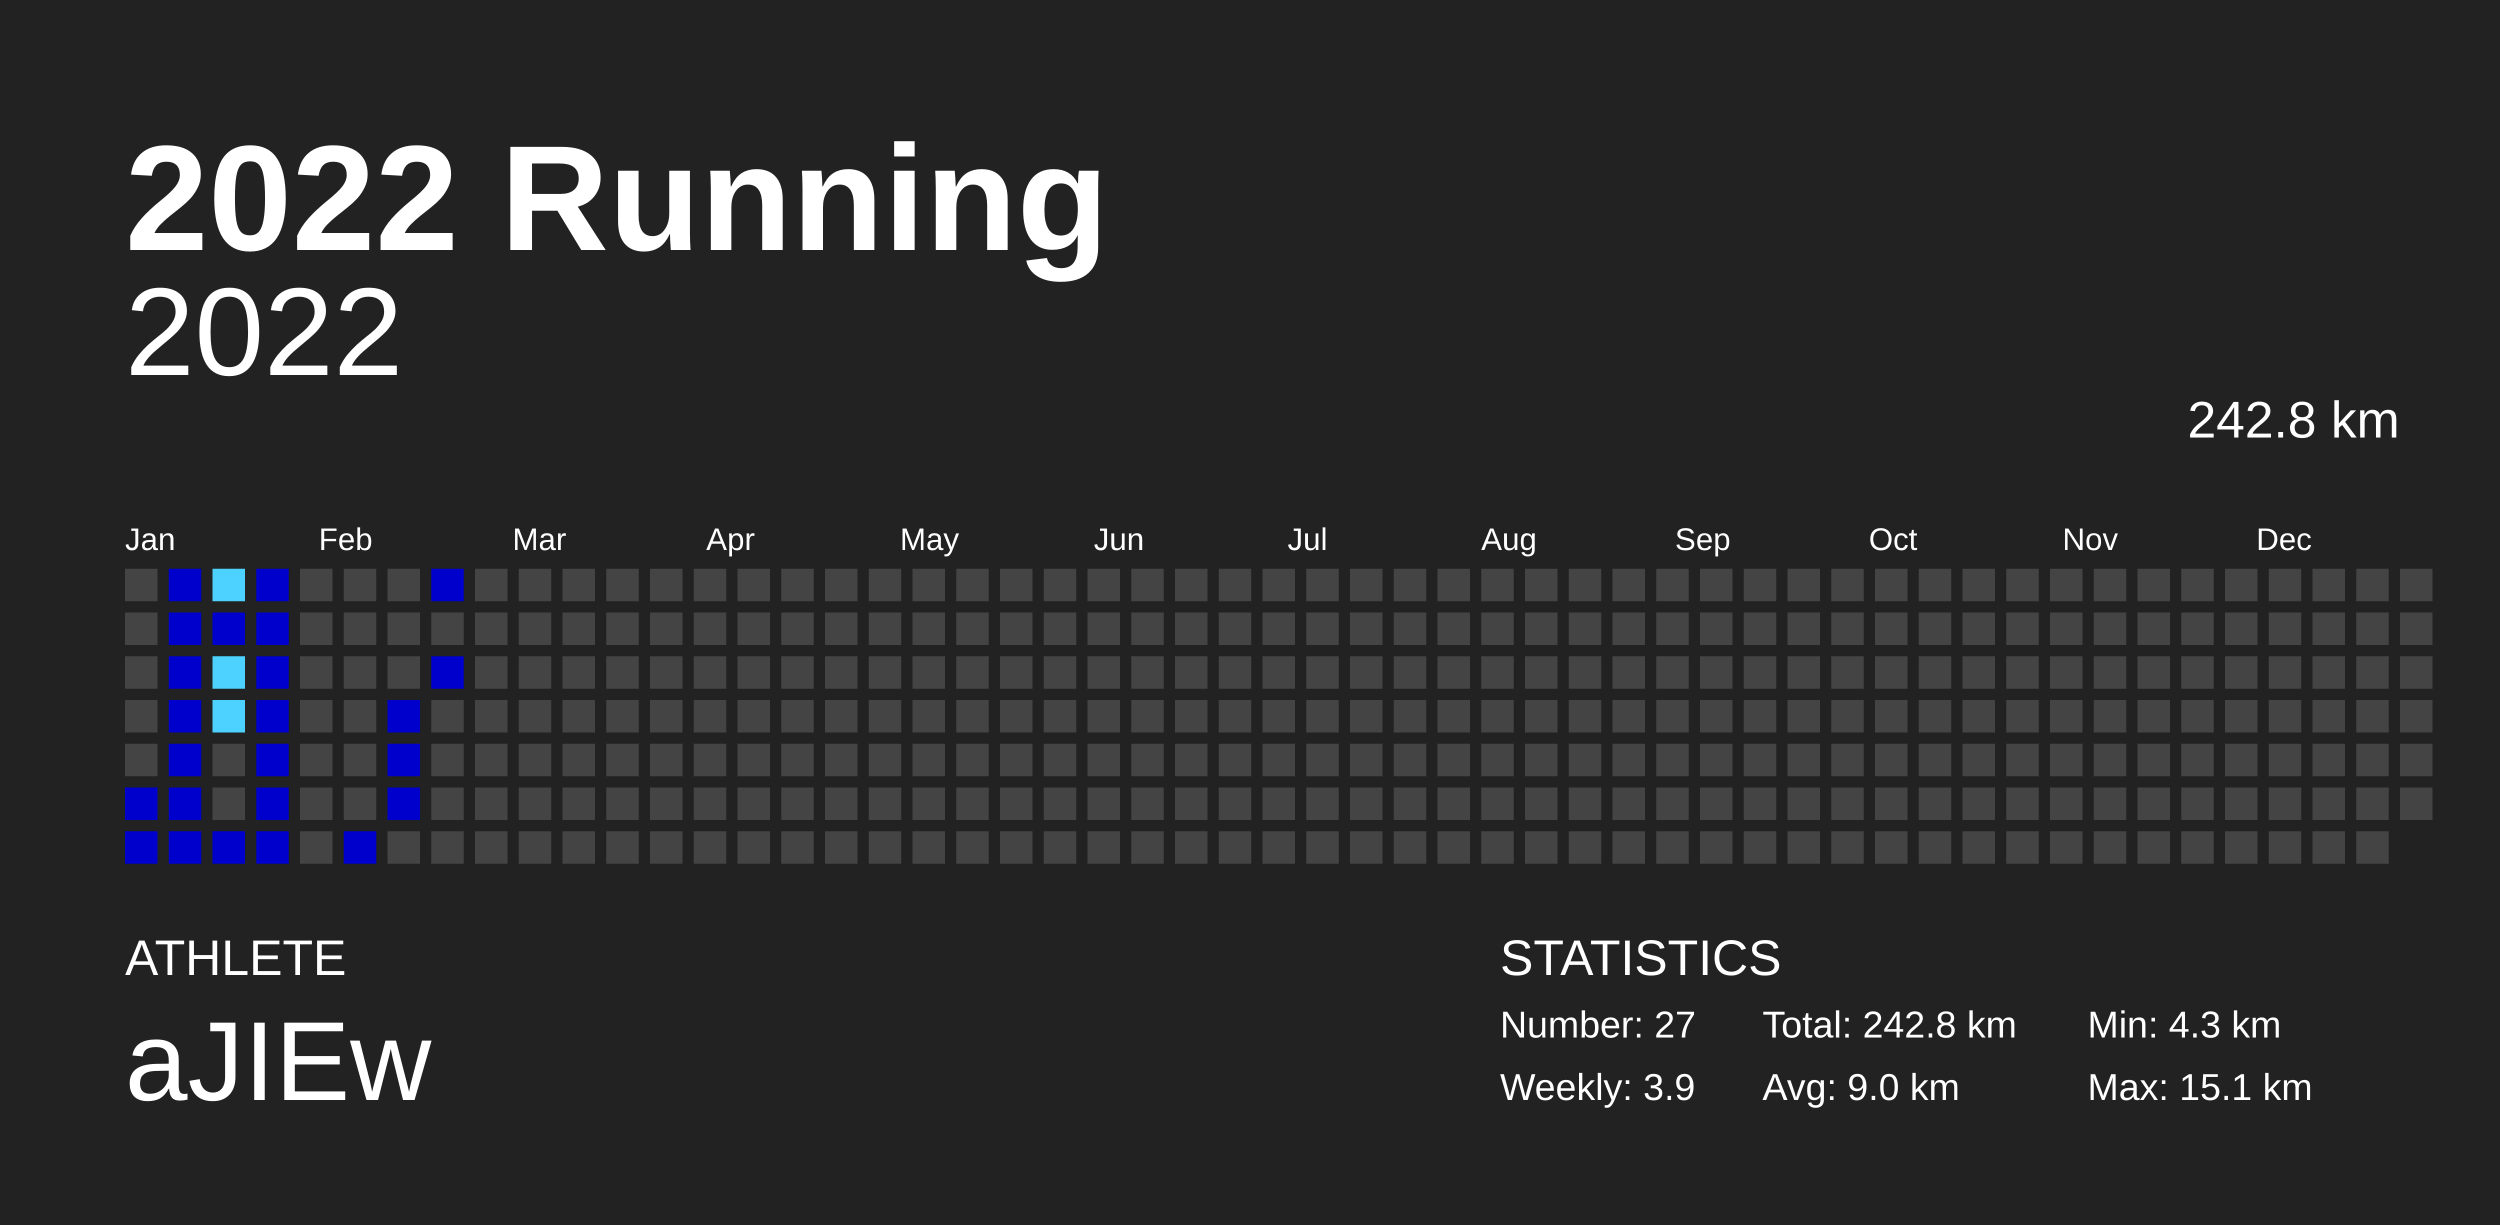
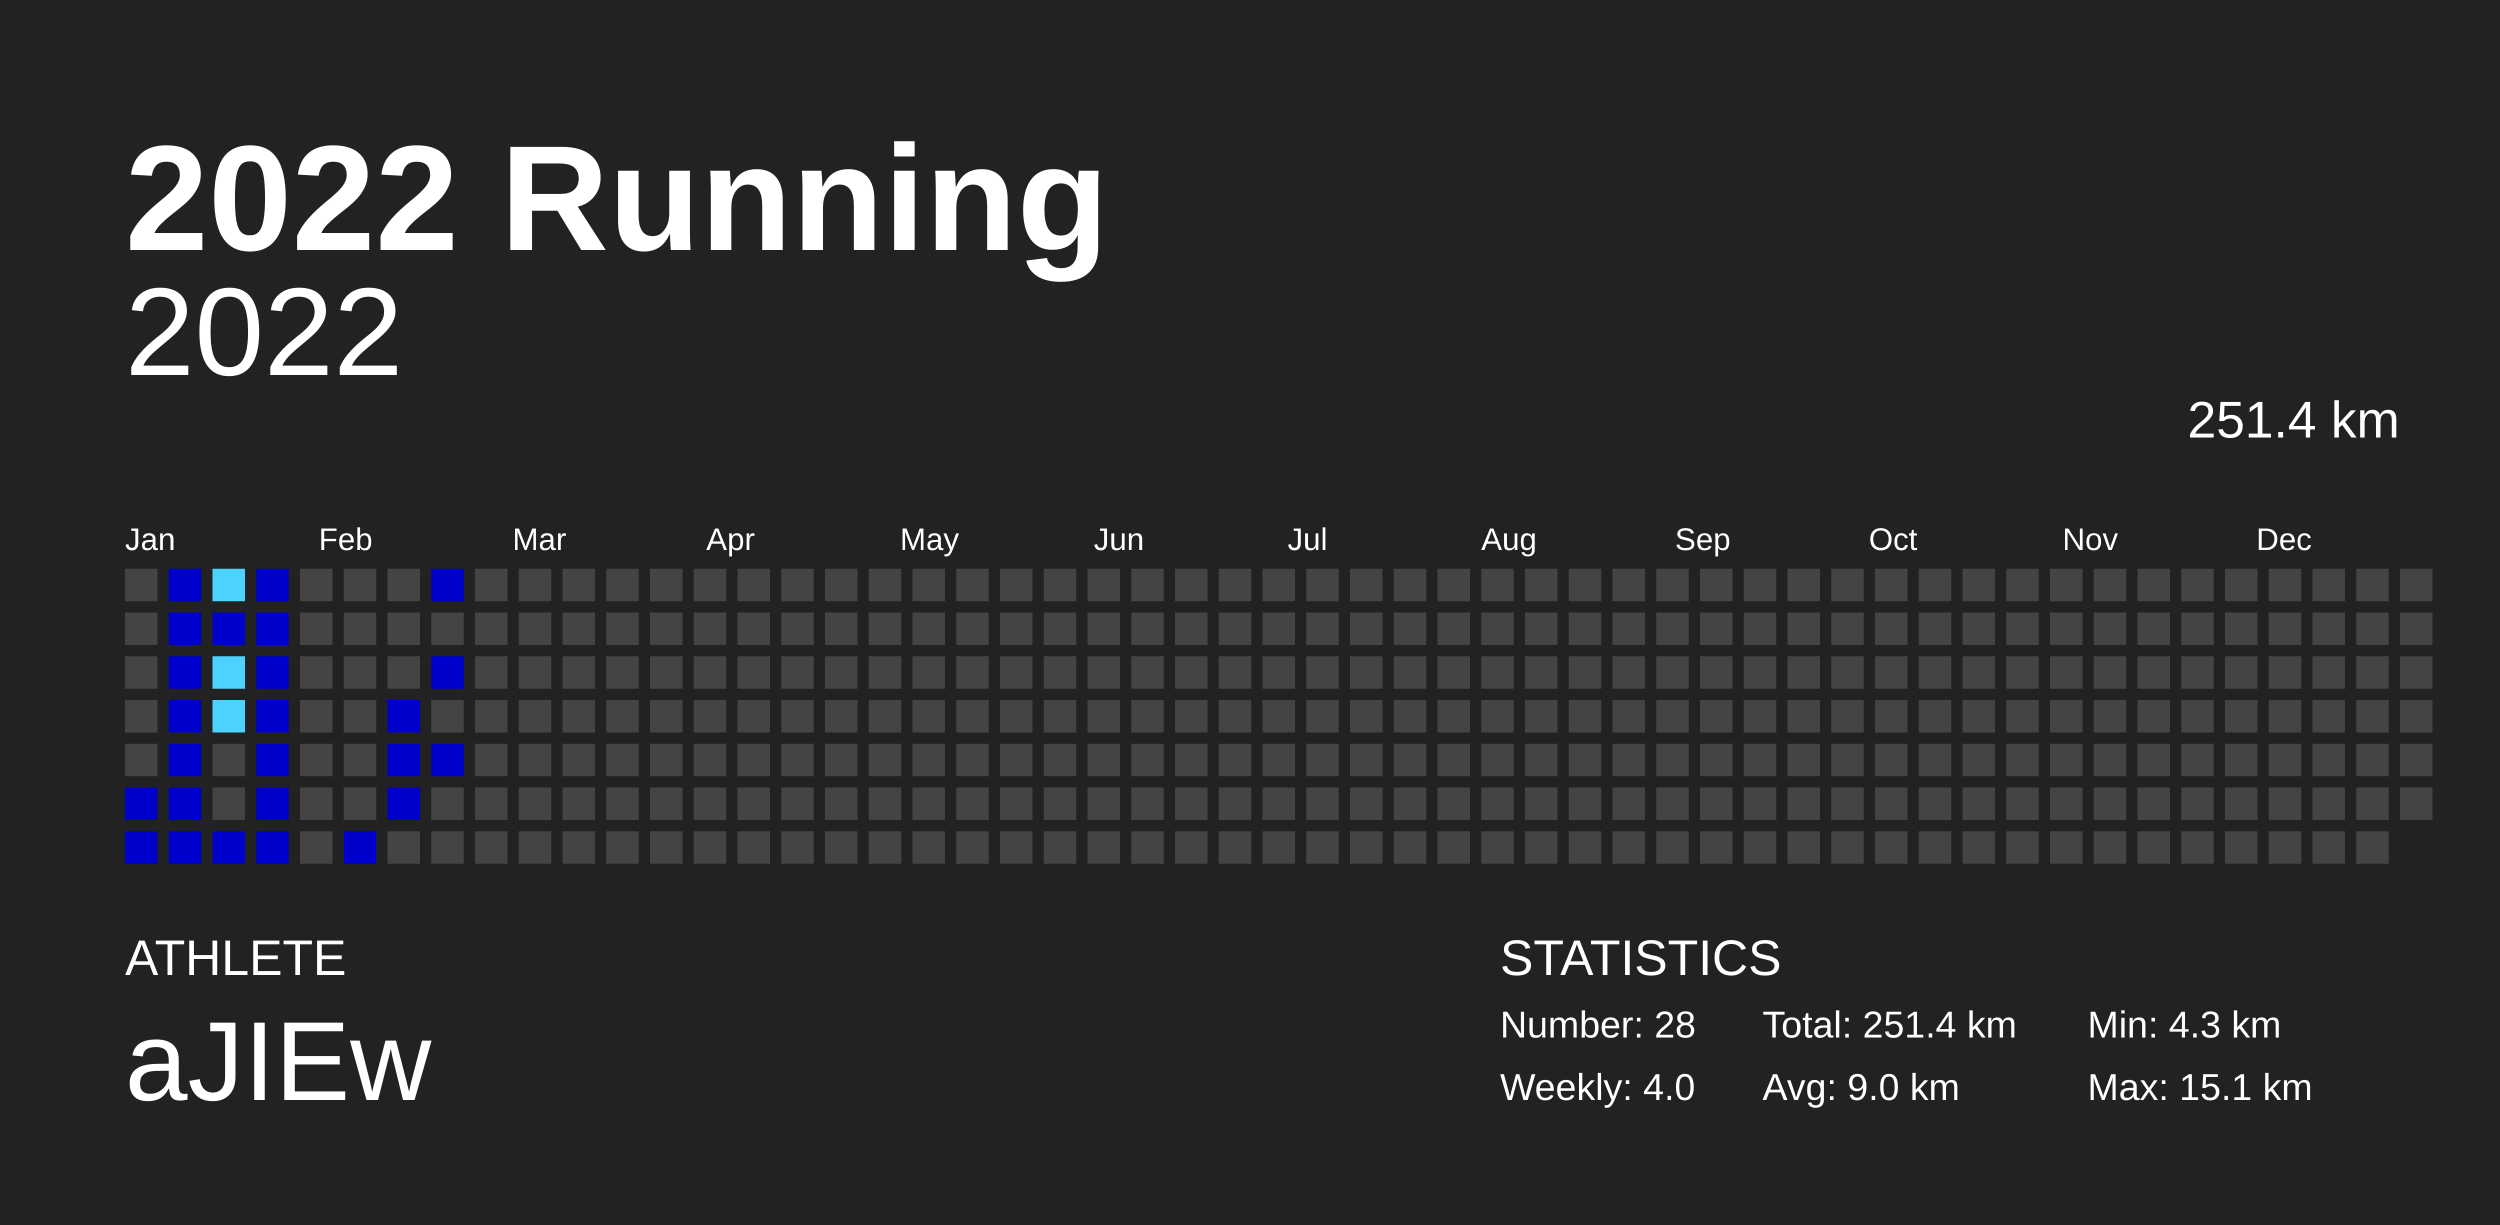
<svg xmlns="http://www.w3.org/2000/svg" baseProfile="full" height="98mm" version="1.1" viewBox="0,0,200,98" width="200mm">
  <defs />
  <rect fill="#222222" height="98" width="200" x="0" y="0" />
  <text fill="#FFFFFF" style="font-size:12px; font-family:Arial; font-weight:bold;" x="10" y="20">2022 Running</text>
  <text fill="#FFFFFF" style="font-size:4px; font-family:Arial" x="10" y="78">ATHLETE</text>
  <text fill="#FFFFFF" style="font-size:9px; font-family:Arial" x="10" y="88">aJIEw</text>
  <text fill="#FFFFFF" style="font-size:4px; font-family:Arial" x="120" y="78">STATISTICS</text>
-   <text fill="#FFFFFF" style="font-size:3px; font-family:Arial" x="120" y="83">Number: 27</text>
-   <text fill="#FFFFFF" style="font-size:3px; font-family:Arial" x="120" y="88">Weekly: 3.9</text>
-   <text fill="#FFFFFF" style="font-size:3px; font-family:Arial" x="141" y="83">Total: 242.8 km</text>
+   <text fill="#FFFFFF" style="font-size:3px; font-family:Arial" x="120" y="83">Number: 28</text>
+   <text fill="#FFFFFF" style="font-size:3px; font-family:Arial" x="120" y="88">Weekly: 4.0</text>
+   <text fill="#FFFFFF" style="font-size:3px; font-family:Arial" x="141" y="83">Total: 251.4 km</text>
  <text fill="#FFFFFF" style="font-size:3px; font-family:Arial" x="141" y="88">Avg: 9.0 km</text>
  <text fill="#FFFFFF" style="font-size:3px; font-family:Arial" x="167" y="83">Min: 4.3 km</text>
  <text fill="#FFFFFF" style="font-size:3px; font-family:Arial" x="167" y="88">Max: 15.1 km</text>
  <text alignment-baseline="hanging" fill="#FFFFFF" style="font-size:10.0px; font-family:Arial;" x="10" y="30">2022</text>
-   <text alignment-baseline="hanging" fill="#FFFFFF" style="font-size:4.125px; font-family:Arial;" x="175" y="35">242.8 km</text>
+   <text alignment-baseline="hanging" fill="#FFFFFF" style="font-size:4.125px; font-family:Arial;" x="175" y="35">251.4 km</text>
  <text fill="#FFFFFF" style="font-size:2.5px; font-family:Arial" x="10.0" y="44">Jan</text>
  <text fill="#FFFFFF" style="font-size:2.5px; font-family:Arial" x="25.5" y="44">Feb</text>
  <text fill="#FFFFFF" style="font-size:2.5px; font-family:Arial" x="41.0" y="44">Mar</text>
  <text fill="#FFFFFF" style="font-size:2.5px; font-family:Arial" x="56.5" y="44">Apr</text>
  <text fill="#FFFFFF" style="font-size:2.5px; font-family:Arial" x="72.0" y="44">May</text>
  <text fill="#FFFFFF" style="font-size:2.5px; font-family:Arial" x="87.5" y="44">Jun</text>
  <text fill="#FFFFFF" style="font-size:2.5px; font-family:Arial" x="103.0" y="44">Jul</text>
  <text fill="#FFFFFF" style="font-size:2.5px; font-family:Arial" x="118.5" y="44">Aug</text>
  <text fill="#FFFFFF" style="font-size:2.5px; font-family:Arial" x="134.0" y="44">Sep</text>
  <text fill="#FFFFFF" style="font-size:2.5px; font-family:Arial" x="149.5" y="44">Oct</text>
  <text fill="#FFFFFF" style="font-size:2.5px; font-family:Arial" x="165.0" y="44">Nov</text>
  <text fill="#FFFFFF" style="font-size:2.5px; font-family:Arial" x="180.5" y="44">Dec</text>
  <rect fill="#444444" height="2.6" width="2.6" x="10.0" y="45.5" />
  <rect fill="#444444" height="2.6" width="2.6" x="10.0" y="49.0" />
  <rect fill="#444444" height="2.6" width="2.6" x="10.0" y="52.5" />
  <rect fill="#444444" height="2.6" width="2.6" x="10.0" y="56.0" />
  <rect fill="#444444" height="2.6" width="2.6" x="10.0" y="59.5" />
  <rect fill="mediumblue" height="2.6" width="2.6" x="10.0" y="63.0" />
  <rect fill="mediumblue" height="2.6" width="2.6" x="10.0" y="66.5" />
  <rect fill="mediumblue" height="2.6" width="2.6" x="13.5" y="45.5" />
  <rect fill="mediumblue" height="2.6" width="2.6" x="13.5" y="49.0" />
  <rect fill="mediumblue" height="2.6" width="2.6" x="13.5" y="52.5" />
  <rect fill="mediumblue" height="2.6" width="2.6" x="13.5" y="56.0" />
  <rect fill="mediumblue" height="2.6" width="2.6" x="13.5" y="59.5" />
  <rect fill="mediumblue" height="2.6" width="2.6" x="13.5" y="63.0" />
  <rect fill="mediumblue" height="2.6" width="2.6" x="13.5" y="66.5" />
  <rect fill="#4dd2ff" height="2.6" width="2.6" x="17.0" y="45.5" />
  <rect fill="mediumblue" height="2.6" width="2.6" x="17.0" y="49.0" />
  <rect fill="#4dd2ff" height="2.6" width="2.6" x="17.0" y="52.5" />
  <rect fill="#4dd2ff" height="2.6" width="2.6" x="17.0" y="56.0" />
  <rect fill="#444444" height="2.6" width="2.6" x="17.0" y="59.5" />
  <rect fill="#444444" height="2.6" width="2.6" x="17.0" y="63.0" />
  <rect fill="mediumblue" height="2.6" width="2.6" x="17.0" y="66.5" />
  <rect fill="mediumblue" height="2.6" width="2.6" x="20.5" y="45.5" />
  <rect fill="mediumblue" height="2.6" width="2.6" x="20.5" y="49.0" />
  <rect fill="mediumblue" height="2.6" width="2.6" x="20.5" y="52.5" />
  <rect fill="mediumblue" height="2.6" width="2.6" x="20.5" y="56.0" />
  <rect fill="mediumblue" height="2.6" width="2.6" x="20.5" y="59.5" />
  <rect fill="mediumblue" height="2.6" width="2.6" x="20.5" y="63.0" />
  <rect fill="mediumblue" height="2.6" width="2.6" x="20.5" y="66.5" />
  <rect fill="#444444" height="2.6" width="2.6" x="24.0" y="45.5" />
  <rect fill="#444444" height="2.6" width="2.6" x="24.0" y="49.0" />
  <rect fill="#444444" height="2.6" width="2.6" x="24.0" y="52.5" />
  <rect fill="#444444" height="2.6" width="2.6" x="24.0" y="56.0" />
  <rect fill="#444444" height="2.6" width="2.6" x="24.0" y="59.5" />
  <rect fill="#444444" height="2.6" width="2.6" x="24.0" y="63.0" />
  <rect fill="#444444" height="2.6" width="2.6" x="24.0" y="66.5" />
  <rect fill="#444444" height="2.6" width="2.6" x="27.5" y="45.5" />
  <rect fill="#444444" height="2.6" width="2.6" x="27.5" y="49.0" />
  <rect fill="#444444" height="2.6" width="2.6" x="27.5" y="52.5" />
  <rect fill="#444444" height="2.6" width="2.6" x="27.5" y="56.0" />
  <rect fill="#444444" height="2.6" width="2.6" x="27.5" y="59.5" />
  <rect fill="#444444" height="2.6" width="2.6" x="27.5" y="63.0" />
  <rect fill="mediumblue" height="2.6" width="2.6" x="27.5" y="66.5" />
  <rect fill="#444444" height="2.6" width="2.6" x="31.0" y="45.5" />
  <rect fill="#444444" height="2.6" width="2.6" x="31.0" y="49.0" />
  <rect fill="#444444" height="2.6" width="2.6" x="31.0" y="52.5" />
  <rect fill="mediumblue" height="2.6" width="2.6" x="31.0" y="56.0" />
  <rect fill="mediumblue" height="2.6" width="2.6" x="31.0" y="59.5" />
  <rect fill="mediumblue" height="2.6" width="2.6" x="31.0" y="63.0" />
  <rect fill="#444444" height="2.6" width="2.6" x="31.0" y="66.5" />
  <rect fill="mediumblue" height="2.6" width="2.6" x="34.5" y="45.5" />
  <rect fill="#444444" height="2.6" width="2.6" x="34.5" y="49.0" />
  <rect fill="mediumblue" height="2.6" width="2.6" x="34.5" y="52.5" />
  <rect fill="#444444" height="2.6" width="2.6" x="34.5" y="56.0" />
-   <rect fill="#444444" height="2.6" width="2.6" x="34.5" y="59.5" />
+   <rect fill="mediumblue" height="2.6" width="2.6" x="34.5" y="59.5" />
  <rect fill="#444444" height="2.6" width="2.6" x="34.5" y="63.0" />
  <rect fill="#444444" height="2.6" width="2.6" x="34.5" y="66.5" />
  <rect fill="#444444" height="2.6" width="2.6" x="38.0" y="45.5" />
  <rect fill="#444444" height="2.6" width="2.6" x="38.0" y="49.0" />
  <rect fill="#444444" height="2.6" width="2.6" x="38.0" y="52.5" />
  <rect fill="#444444" height="2.6" width="2.6" x="38.0" y="56.0" />
  <rect fill="#444444" height="2.6" width="2.6" x="38.0" y="59.5" />
  <rect fill="#444444" height="2.6" width="2.6" x="38.0" y="63.0" />
  <rect fill="#444444" height="2.6" width="2.6" x="38.0" y="66.5" />
  <rect fill="#444444" height="2.6" width="2.6" x="41.5" y="45.5" />
  <rect fill="#444444" height="2.6" width="2.6" x="41.5" y="49.0" />
  <rect fill="#444444" height="2.6" width="2.6" x="41.5" y="52.5" />
  <rect fill="#444444" height="2.6" width="2.6" x="41.5" y="56.0" />
  <rect fill="#444444" height="2.6" width="2.6" x="41.5" y="59.5" />
  <rect fill="#444444" height="2.6" width="2.6" x="41.5" y="63.0" />
  <rect fill="#444444" height="2.6" width="2.6" x="41.5" y="66.5" />
  <rect fill="#444444" height="2.6" width="2.6" x="45.0" y="45.5" />
  <rect fill="#444444" height="2.6" width="2.6" x="45.0" y="49.0" />
  <rect fill="#444444" height="2.6" width="2.6" x="45.0" y="52.5" />
  <rect fill="#444444" height="2.6" width="2.6" x="45.0" y="56.0" />
  <rect fill="#444444" height="2.6" width="2.6" x="45.0" y="59.5" />
  <rect fill="#444444" height="2.6" width="2.6" x="45.0" y="63.0" />
  <rect fill="#444444" height="2.6" width="2.6" x="45.0" y="66.5" />
  <rect fill="#444444" height="2.6" width="2.6" x="48.5" y="45.5" />
  <rect fill="#444444" height="2.6" width="2.6" x="48.5" y="49.0" />
  <rect fill="#444444" height="2.6" width="2.6" x="48.5" y="52.5" />
  <rect fill="#444444" height="2.6" width="2.6" x="48.5" y="56.0" />
  <rect fill="#444444" height="2.6" width="2.6" x="48.5" y="59.5" />
  <rect fill="#444444" height="2.6" width="2.6" x="48.5" y="63.0" />
  <rect fill="#444444" height="2.6" width="2.6" x="48.5" y="66.5" />
  <rect fill="#444444" height="2.6" width="2.6" x="52.0" y="45.5" />
  <rect fill="#444444" height="2.6" width="2.6" x="52.0" y="49.0" />
  <rect fill="#444444" height="2.6" width="2.6" x="52.0" y="52.5" />
  <rect fill="#444444" height="2.6" width="2.6" x="52.0" y="56.0" />
  <rect fill="#444444" height="2.6" width="2.6" x="52.0" y="59.5" />
  <rect fill="#444444" height="2.6" width="2.6" x="52.0" y="63.0" />
  <rect fill="#444444" height="2.6" width="2.6" x="52.0" y="66.5" />
  <rect fill="#444444" height="2.6" width="2.6" x="55.5" y="45.5" />
  <rect fill="#444444" height="2.6" width="2.6" x="55.5" y="49.0" />
  <rect fill="#444444" height="2.6" width="2.6" x="55.5" y="52.5" />
  <rect fill="#444444" height="2.6" width="2.6" x="55.5" y="56.0" />
  <rect fill="#444444" height="2.6" width="2.6" x="55.5" y="59.5" />
  <rect fill="#444444" height="2.6" width="2.6" x="55.5" y="63.0" />
  <rect fill="#444444" height="2.6" width="2.6" x="55.5" y="66.5" />
  <rect fill="#444444" height="2.6" width="2.6" x="59.0" y="45.5" />
  <rect fill="#444444" height="2.6" width="2.6" x="59.0" y="49.0" />
  <rect fill="#444444" height="2.6" width="2.6" x="59.0" y="52.5" />
  <rect fill="#444444" height="2.6" width="2.6" x="59.0" y="56.0" />
  <rect fill="#444444" height="2.6" width="2.6" x="59.0" y="59.5" />
  <rect fill="#444444" height="2.6" width="2.6" x="59.0" y="63.0" />
  <rect fill="#444444" height="2.6" width="2.6" x="59.0" y="66.5" />
  <rect fill="#444444" height="2.6" width="2.6" x="62.5" y="45.5" />
  <rect fill="#444444" height="2.6" width="2.6" x="62.5" y="49.0" />
  <rect fill="#444444" height="2.6" width="2.6" x="62.5" y="52.5" />
  <rect fill="#444444" height="2.6" width="2.6" x="62.5" y="56.0" />
  <rect fill="#444444" height="2.6" width="2.6" x="62.5" y="59.5" />
  <rect fill="#444444" height="2.6" width="2.6" x="62.5" y="63.0" />
  <rect fill="#444444" height="2.6" width="2.6" x="62.5" y="66.5" />
  <rect fill="#444444" height="2.6" width="2.6" x="66.0" y="45.5" />
  <rect fill="#444444" height="2.6" width="2.6" x="66.0" y="49.0" />
  <rect fill="#444444" height="2.6" width="2.6" x="66.0" y="52.5" />
  <rect fill="#444444" height="2.6" width="2.6" x="66.0" y="56.0" />
  <rect fill="#444444" height="2.6" width="2.6" x="66.0" y="59.5" />
  <rect fill="#444444" height="2.6" width="2.6" x="66.0" y="63.0" />
  <rect fill="#444444" height="2.6" width="2.6" x="66.0" y="66.5" />
  <rect fill="#444444" height="2.6" width="2.6" x="69.5" y="45.5" />
  <rect fill="#444444" height="2.6" width="2.6" x="69.5" y="49.0" />
  <rect fill="#444444" height="2.6" width="2.6" x="69.5" y="52.5" />
  <rect fill="#444444" height="2.6" width="2.6" x="69.5" y="56.0" />
  <rect fill="#444444" height="2.6" width="2.6" x="69.5" y="59.5" />
  <rect fill="#444444" height="2.6" width="2.6" x="69.5" y="63.0" />
  <rect fill="#444444" height="2.6" width="2.6" x="69.5" y="66.5" />
  <rect fill="#444444" height="2.6" width="2.6" x="73.0" y="45.5" />
  <rect fill="#444444" height="2.6" width="2.6" x="73.0" y="49.0" />
  <rect fill="#444444" height="2.6" width="2.6" x="73.0" y="52.5" />
  <rect fill="#444444" height="2.6" width="2.6" x="73.0" y="56.0" />
  <rect fill="#444444" height="2.6" width="2.6" x="73.0" y="59.5" />
  <rect fill="#444444" height="2.6" width="2.6" x="73.0" y="63.0" />
  <rect fill="#444444" height="2.6" width="2.6" x="73.0" y="66.5" />
  <rect fill="#444444" height="2.6" width="2.6" x="76.5" y="45.5" />
  <rect fill="#444444" height="2.6" width="2.6" x="76.5" y="49.0" />
  <rect fill="#444444" height="2.6" width="2.6" x="76.5" y="52.5" />
  <rect fill="#444444" height="2.6" width="2.6" x="76.5" y="56.0" />
  <rect fill="#444444" height="2.6" width="2.6" x="76.5" y="59.5" />
  <rect fill="#444444" height="2.6" width="2.6" x="76.5" y="63.0" />
  <rect fill="#444444" height="2.6" width="2.6" x="76.5" y="66.5" />
  <rect fill="#444444" height="2.6" width="2.6" x="80.0" y="45.5" />
  <rect fill="#444444" height="2.6" width="2.6" x="80.0" y="49.0" />
  <rect fill="#444444" height="2.6" width="2.6" x="80.0" y="52.5" />
  <rect fill="#444444" height="2.6" width="2.6" x="80.0" y="56.0" />
  <rect fill="#444444" height="2.6" width="2.6" x="80.0" y="59.5" />
  <rect fill="#444444" height="2.6" width="2.6" x="80.0" y="63.0" />
  <rect fill="#444444" height="2.6" width="2.6" x="80.0" y="66.5" />
  <rect fill="#444444" height="2.6" width="2.6" x="83.5" y="45.5" />
  <rect fill="#444444" height="2.6" width="2.6" x="83.5" y="49.0" />
  <rect fill="#444444" height="2.6" width="2.6" x="83.5" y="52.5" />
  <rect fill="#444444" height="2.6" width="2.6" x="83.5" y="56.0" />
  <rect fill="#444444" height="2.6" width="2.6" x="83.5" y="59.5" />
  <rect fill="#444444" height="2.6" width="2.6" x="83.5" y="63.0" />
  <rect fill="#444444" height="2.6" width="2.6" x="83.5" y="66.5" />
  <rect fill="#444444" height="2.6" width="2.6" x="87.0" y="45.5" />
  <rect fill="#444444" height="2.6" width="2.6" x="87.0" y="49.0" />
  <rect fill="#444444" height="2.6" width="2.6" x="87.0" y="52.5" />
  <rect fill="#444444" height="2.6" width="2.6" x="87.0" y="56.0" />
  <rect fill="#444444" height="2.6" width="2.6" x="87.0" y="59.5" />
  <rect fill="#444444" height="2.6" width="2.6" x="87.0" y="63.0" />
  <rect fill="#444444" height="2.6" width="2.6" x="87.0" y="66.5" />
  <rect fill="#444444" height="2.6" width="2.6" x="90.5" y="45.5" />
  <rect fill="#444444" height="2.6" width="2.6" x="90.5" y="49.0" />
  <rect fill="#444444" height="2.6" width="2.6" x="90.5" y="52.5" />
  <rect fill="#444444" height="2.6" width="2.6" x="90.5" y="56.0" />
  <rect fill="#444444" height="2.6" width="2.6" x="90.5" y="59.5" />
  <rect fill="#444444" height="2.6" width="2.6" x="90.5" y="63.0" />
  <rect fill="#444444" height="2.6" width="2.6" x="90.5" y="66.5" />
  <rect fill="#444444" height="2.6" width="2.6" x="94.0" y="45.5" />
  <rect fill="#444444" height="2.6" width="2.6" x="94.0" y="49.0" />
  <rect fill="#444444" height="2.6" width="2.6" x="94.0" y="52.5" />
  <rect fill="#444444" height="2.6" width="2.6" x="94.0" y="56.0" />
  <rect fill="#444444" height="2.6" width="2.6" x="94.0" y="59.5" />
  <rect fill="#444444" height="2.6" width="2.6" x="94.0" y="63.0" />
  <rect fill="#444444" height="2.6" width="2.6" x="94.0" y="66.5" />
  <rect fill="#444444" height="2.6" width="2.6" x="97.5" y="45.5" />
  <rect fill="#444444" height="2.6" width="2.6" x="97.5" y="49.0" />
  <rect fill="#444444" height="2.6" width="2.6" x="97.5" y="52.5" />
  <rect fill="#444444" height="2.6" width="2.6" x="97.5" y="56.0" />
  <rect fill="#444444" height="2.6" width="2.6" x="97.5" y="59.5" />
  <rect fill="#444444" height="2.6" width="2.6" x="97.5" y="63.0" />
  <rect fill="#444444" height="2.6" width="2.6" x="97.5" y="66.5" />
  <rect fill="#444444" height="2.6" width="2.6" x="101.0" y="45.5" />
  <rect fill="#444444" height="2.6" width="2.6" x="101.0" y="49.0" />
  <rect fill="#444444" height="2.6" width="2.6" x="101.0" y="52.5" />
  <rect fill="#444444" height="2.6" width="2.6" x="101.0" y="56.0" />
  <rect fill="#444444" height="2.6" width="2.6" x="101.0" y="59.5" />
  <rect fill="#444444" height="2.6" width="2.6" x="101.0" y="63.0" />
  <rect fill="#444444" height="2.6" width="2.6" x="101.0" y="66.5" />
  <rect fill="#444444" height="2.6" width="2.6" x="104.5" y="45.5" />
  <rect fill="#444444" height="2.6" width="2.6" x="104.5" y="49.0" />
  <rect fill="#444444" height="2.6" width="2.6" x="104.5" y="52.5" />
  <rect fill="#444444" height="2.6" width="2.6" x="104.5" y="56.0" />
  <rect fill="#444444" height="2.6" width="2.6" x="104.5" y="59.5" />
  <rect fill="#444444" height="2.6" width="2.6" x="104.5" y="63.0" />
  <rect fill="#444444" height="2.6" width="2.6" x="104.5" y="66.5" />
  <rect fill="#444444" height="2.6" width="2.6" x="108.0" y="45.5" />
  <rect fill="#444444" height="2.6" width="2.6" x="108.0" y="49.0" />
  <rect fill="#444444" height="2.6" width="2.6" x="108.0" y="52.5" />
  <rect fill="#444444" height="2.6" width="2.6" x="108.0" y="56.0" />
  <rect fill="#444444" height="2.6" width="2.6" x="108.0" y="59.5" />
  <rect fill="#444444" height="2.6" width="2.6" x="108.0" y="63.0" />
  <rect fill="#444444" height="2.6" width="2.6" x="108.0" y="66.5" />
  <rect fill="#444444" height="2.6" width="2.6" x="111.5" y="45.5" />
  <rect fill="#444444" height="2.6" width="2.6" x="111.5" y="49.0" />
  <rect fill="#444444" height="2.6" width="2.6" x="111.5" y="52.5" />
  <rect fill="#444444" height="2.6" width="2.6" x="111.5" y="56.0" />
  <rect fill="#444444" height="2.6" width="2.6" x="111.5" y="59.5" />
  <rect fill="#444444" height="2.6" width="2.6" x="111.5" y="63.0" />
  <rect fill="#444444" height="2.6" width="2.6" x="111.5" y="66.5" />
  <rect fill="#444444" height="2.6" width="2.6" x="115.0" y="45.5" />
  <rect fill="#444444" height="2.6" width="2.6" x="115.0" y="49.0" />
  <rect fill="#444444" height="2.6" width="2.6" x="115.0" y="52.5" />
  <rect fill="#444444" height="2.6" width="2.6" x="115.0" y="56.0" />
  <rect fill="#444444" height="2.6" width="2.6" x="115.0" y="59.5" />
  <rect fill="#444444" height="2.6" width="2.6" x="115.0" y="63.0" />
  <rect fill="#444444" height="2.6" width="2.6" x="115.0" y="66.5" />
  <rect fill="#444444" height="2.6" width="2.6" x="118.5" y="45.5" />
  <rect fill="#444444" height="2.6" width="2.6" x="118.5" y="49.0" />
  <rect fill="#444444" height="2.6" width="2.6" x="118.5" y="52.5" />
  <rect fill="#444444" height="2.6" width="2.6" x="118.5" y="56.0" />
  <rect fill="#444444" height="2.6" width="2.6" x="118.5" y="59.5" />
  <rect fill="#444444" height="2.6" width="2.6" x="118.5" y="63.0" />
  <rect fill="#444444" height="2.6" width="2.6" x="118.5" y="66.5" />
  <rect fill="#444444" height="2.6" width="2.6" x="122.0" y="45.5" />
  <rect fill="#444444" height="2.6" width="2.6" x="122.0" y="49.0" />
  <rect fill="#444444" height="2.6" width="2.6" x="122.0" y="52.5" />
  <rect fill="#444444" height="2.6" width="2.6" x="122.0" y="56.0" />
  <rect fill="#444444" height="2.6" width="2.6" x="122.0" y="59.5" />
  <rect fill="#444444" height="2.6" width="2.6" x="122.0" y="63.0" />
  <rect fill="#444444" height="2.6" width="2.6" x="122.0" y="66.5" />
  <rect fill="#444444" height="2.6" width="2.6" x="125.5" y="45.5" />
  <rect fill="#444444" height="2.6" width="2.6" x="125.5" y="49.0" />
  <rect fill="#444444" height="2.6" width="2.6" x="125.5" y="52.5" />
  <rect fill="#444444" height="2.6" width="2.6" x="125.5" y="56.0" />
  <rect fill="#444444" height="2.6" width="2.6" x="125.5" y="59.5" />
  <rect fill="#444444" height="2.6" width="2.6" x="125.5" y="63.0" />
  <rect fill="#444444" height="2.6" width="2.6" x="125.5" y="66.5" />
  <rect fill="#444444" height="2.6" width="2.6" x="129.0" y="45.5" />
  <rect fill="#444444" height="2.6" width="2.6" x="129.0" y="49.0" />
  <rect fill="#444444" height="2.6" width="2.6" x="129.0" y="52.5" />
  <rect fill="#444444" height="2.6" width="2.6" x="129.0" y="56.0" />
  <rect fill="#444444" height="2.6" width="2.6" x="129.0" y="59.5" />
  <rect fill="#444444" height="2.6" width="2.6" x="129.0" y="63.0" />
  <rect fill="#444444" height="2.6" width="2.6" x="129.0" y="66.5" />
  <rect fill="#444444" height="2.6" width="2.6" x="132.5" y="45.5" />
  <rect fill="#444444" height="2.6" width="2.6" x="132.5" y="49.0" />
  <rect fill="#444444" height="2.6" width="2.6" x="132.5" y="52.5" />
  <rect fill="#444444" height="2.6" width="2.6" x="132.5" y="56.0" />
  <rect fill="#444444" height="2.6" width="2.6" x="132.5" y="59.5" />
  <rect fill="#444444" height="2.6" width="2.6" x="132.5" y="63.0" />
  <rect fill="#444444" height="2.6" width="2.6" x="132.5" y="66.5" />
  <rect fill="#444444" height="2.6" width="2.6" x="136.0" y="45.5" />
  <rect fill="#444444" height="2.6" width="2.6" x="136.0" y="49.0" />
  <rect fill="#444444" height="2.6" width="2.6" x="136.0" y="52.5" />
  <rect fill="#444444" height="2.6" width="2.6" x="136.0" y="56.0" />
  <rect fill="#444444" height="2.6" width="2.6" x="136.0" y="59.5" />
  <rect fill="#444444" height="2.6" width="2.6" x="136.0" y="63.0" />
  <rect fill="#444444" height="2.6" width="2.6" x="136.0" y="66.5" />
  <rect fill="#444444" height="2.6" width="2.6" x="139.5" y="45.5" />
  <rect fill="#444444" height="2.6" width="2.6" x="139.5" y="49.0" />
  <rect fill="#444444" height="2.6" width="2.6" x="139.5" y="52.5" />
  <rect fill="#444444" height="2.6" width="2.6" x="139.5" y="56.0" />
  <rect fill="#444444" height="2.6" width="2.6" x="139.5" y="59.5" />
  <rect fill="#444444" height="2.6" width="2.6" x="139.5" y="63.0" />
  <rect fill="#444444" height="2.6" width="2.6" x="139.5" y="66.5" />
  <rect fill="#444444" height="2.6" width="2.6" x="143.0" y="45.5" />
  <rect fill="#444444" height="2.6" width="2.6" x="143.0" y="49.0" />
  <rect fill="#444444" height="2.6" width="2.6" x="143.0" y="52.5" />
  <rect fill="#444444" height="2.6" width="2.6" x="143.0" y="56.0" />
  <rect fill="#444444" height="2.6" width="2.6" x="143.0" y="59.5" />
  <rect fill="#444444" height="2.6" width="2.6" x="143.0" y="63.0" />
  <rect fill="#444444" height="2.6" width="2.6" x="143.0" y="66.5" />
  <rect fill="#444444" height="2.6" width="2.6" x="146.5" y="45.5" />
  <rect fill="#444444" height="2.6" width="2.6" x="146.5" y="49.0" />
  <rect fill="#444444" height="2.6" width="2.6" x="146.5" y="52.5" />
  <rect fill="#444444" height="2.6" width="2.6" x="146.5" y="56.0" />
  <rect fill="#444444" height="2.6" width="2.6" x="146.5" y="59.5" />
  <rect fill="#444444" height="2.6" width="2.6" x="146.5" y="63.0" />
  <rect fill="#444444" height="2.6" width="2.6" x="146.5" y="66.5" />
  <rect fill="#444444" height="2.6" width="2.6" x="150.0" y="45.5" />
  <rect fill="#444444" height="2.6" width="2.6" x="150.0" y="49.0" />
  <rect fill="#444444" height="2.6" width="2.6" x="150.0" y="52.5" />
  <rect fill="#444444" height="2.6" width="2.6" x="150.0" y="56.0" />
  <rect fill="#444444" height="2.6" width="2.6" x="150.0" y="59.5" />
  <rect fill="#444444" height="2.6" width="2.6" x="150.0" y="63.0" />
  <rect fill="#444444" height="2.6" width="2.6" x="150.0" y="66.5" />
  <rect fill="#444444" height="2.6" width="2.6" x="153.5" y="45.5" />
  <rect fill="#444444" height="2.6" width="2.6" x="153.5" y="49.0" />
  <rect fill="#444444" height="2.6" width="2.6" x="153.5" y="52.5" />
  <rect fill="#444444" height="2.6" width="2.6" x="153.5" y="56.0" />
  <rect fill="#444444" height="2.6" width="2.6" x="153.5" y="59.5" />
  <rect fill="#444444" height="2.6" width="2.6" x="153.5" y="63.0" />
  <rect fill="#444444" height="2.6" width="2.6" x="153.5" y="66.5" />
  <rect fill="#444444" height="2.6" width="2.6" x="157.0" y="45.5" />
  <rect fill="#444444" height="2.6" width="2.6" x="157.0" y="49.0" />
  <rect fill="#444444" height="2.6" width="2.6" x="157.0" y="52.5" />
  <rect fill="#444444" height="2.6" width="2.6" x="157.0" y="56.0" />
  <rect fill="#444444" height="2.6" width="2.6" x="157.0" y="59.5" />
  <rect fill="#444444" height="2.6" width="2.6" x="157.0" y="63.0" />
  <rect fill="#444444" height="2.6" width="2.6" x="157.0" y="66.5" />
  <rect fill="#444444" height="2.6" width="2.6" x="160.5" y="45.5" />
  <rect fill="#444444" height="2.6" width="2.6" x="160.5" y="49.0" />
  <rect fill="#444444" height="2.6" width="2.6" x="160.5" y="52.5" />
  <rect fill="#444444" height="2.6" width="2.6" x="160.5" y="56.0" />
  <rect fill="#444444" height="2.6" width="2.6" x="160.5" y="59.5" />
  <rect fill="#444444" height="2.6" width="2.6" x="160.5" y="63.0" />
  <rect fill="#444444" height="2.6" width="2.6" x="160.5" y="66.5" />
  <rect fill="#444444" height="2.6" width="2.6" x="164.0" y="45.5" />
  <rect fill="#444444" height="2.6" width="2.6" x="164.0" y="49.0" />
  <rect fill="#444444" height="2.6" width="2.6" x="164.0" y="52.5" />
  <rect fill="#444444" height="2.6" width="2.6" x="164.0" y="56.0" />
  <rect fill="#444444" height="2.6" width="2.6" x="164.0" y="59.5" />
  <rect fill="#444444" height="2.6" width="2.6" x="164.0" y="63.0" />
  <rect fill="#444444" height="2.6" width="2.6" x="164.0" y="66.5" />
  <rect fill="#444444" height="2.6" width="2.6" x="167.5" y="45.5" />
  <rect fill="#444444" height="2.6" width="2.6" x="167.5" y="49.0" />
  <rect fill="#444444" height="2.6" width="2.6" x="167.5" y="52.5" />
  <rect fill="#444444" height="2.6" width="2.6" x="167.5" y="56.0" />
  <rect fill="#444444" height="2.6" width="2.6" x="167.5" y="59.5" />
  <rect fill="#444444" height="2.6" width="2.6" x="167.5" y="63.0" />
  <rect fill="#444444" height="2.6" width="2.6" x="167.5" y="66.5" />
  <rect fill="#444444" height="2.6" width="2.6" x="171.0" y="45.5" />
  <rect fill="#444444" height="2.6" width="2.6" x="171.0" y="49.0" />
  <rect fill="#444444" height="2.6" width="2.6" x="171.0" y="52.5" />
  <rect fill="#444444" height="2.6" width="2.6" x="171.0" y="56.0" />
  <rect fill="#444444" height="2.6" width="2.6" x="171.0" y="59.5" />
  <rect fill="#444444" height="2.6" width="2.6" x="171.0" y="63.0" />
  <rect fill="#444444" height="2.6" width="2.6" x="171.0" y="66.5" />
  <rect fill="#444444" height="2.6" width="2.6" x="174.5" y="45.5" />
  <rect fill="#444444" height="2.6" width="2.6" x="174.5" y="49.0" />
  <rect fill="#444444" height="2.6" width="2.6" x="174.5" y="52.5" />
  <rect fill="#444444" height="2.6" width="2.6" x="174.5" y="56.0" />
  <rect fill="#444444" height="2.6" width="2.6" x="174.5" y="59.5" />
  <rect fill="#444444" height="2.6" width="2.6" x="174.5" y="63.0" />
  <rect fill="#444444" height="2.6" width="2.6" x="174.5" y="66.5" />
  <rect fill="#444444" height="2.6" width="2.6" x="178.0" y="45.5" />
  <rect fill="#444444" height="2.6" width="2.6" x="178.0" y="49.0" />
  <rect fill="#444444" height="2.6" width="2.6" x="178.0" y="52.5" />
  <rect fill="#444444" height="2.6" width="2.6" x="178.0" y="56.0" />
  <rect fill="#444444" height="2.6" width="2.6" x="178.0" y="59.5" />
  <rect fill="#444444" height="2.6" width="2.6" x="178.0" y="63.0" />
  <rect fill="#444444" height="2.6" width="2.6" x="178.0" y="66.5" />
  <rect fill="#444444" height="2.6" width="2.6" x="181.5" y="45.5" />
  <rect fill="#444444" height="2.6" width="2.6" x="181.5" y="49.0" />
  <rect fill="#444444" height="2.6" width="2.6" x="181.5" y="52.5" />
  <rect fill="#444444" height="2.6" width="2.6" x="181.5" y="56.0" />
  <rect fill="#444444" height="2.6" width="2.6" x="181.5" y="59.5" />
  <rect fill="#444444" height="2.6" width="2.6" x="181.5" y="63.0" />
  <rect fill="#444444" height="2.6" width="2.6" x="181.5" y="66.5" />
  <rect fill="#444444" height="2.6" width="2.6" x="185.0" y="45.5" />
  <rect fill="#444444" height="2.6" width="2.6" x="185.0" y="49.0" />
  <rect fill="#444444" height="2.6" width="2.6" x="185.0" y="52.5" />
  <rect fill="#444444" height="2.6" width="2.6" x="185.0" y="56.0" />
  <rect fill="#444444" height="2.6" width="2.6" x="185.0" y="59.5" />
  <rect fill="#444444" height="2.6" width="2.6" x="185.0" y="63.0" />
  <rect fill="#444444" height="2.6" width="2.6" x="185.0" y="66.5" />
  <rect fill="#444444" height="2.6" width="2.6" x="188.5" y="45.5" />
  <rect fill="#444444" height="2.6" width="2.6" x="188.5" y="49.0" />
  <rect fill="#444444" height="2.6" width="2.6" x="188.5" y="52.5" />
  <rect fill="#444444" height="2.6" width="2.6" x="188.5" y="56.0" />
  <rect fill="#444444" height="2.6" width="2.6" x="188.5" y="59.5" />
  <rect fill="#444444" height="2.6" width="2.6" x="188.5" y="63.0" />
  <rect fill="#444444" height="2.6" width="2.6" x="188.5" y="66.5" />
  <rect fill="#444444" height="2.6" width="2.6" x="192.0" y="45.5" />
  <rect fill="#444444" height="2.6" width="2.6" x="192.0" y="49.0" />
  <rect fill="#444444" height="2.6" width="2.6" x="192.0" y="52.5" />
  <rect fill="#444444" height="2.6" width="2.6" x="192.0" y="56.0" />
  <rect fill="#444444" height="2.6" width="2.6" x="192.0" y="59.5" />
  <rect fill="#444444" height="2.6" width="2.6" x="192.0" y="63.0" />
</svg>
